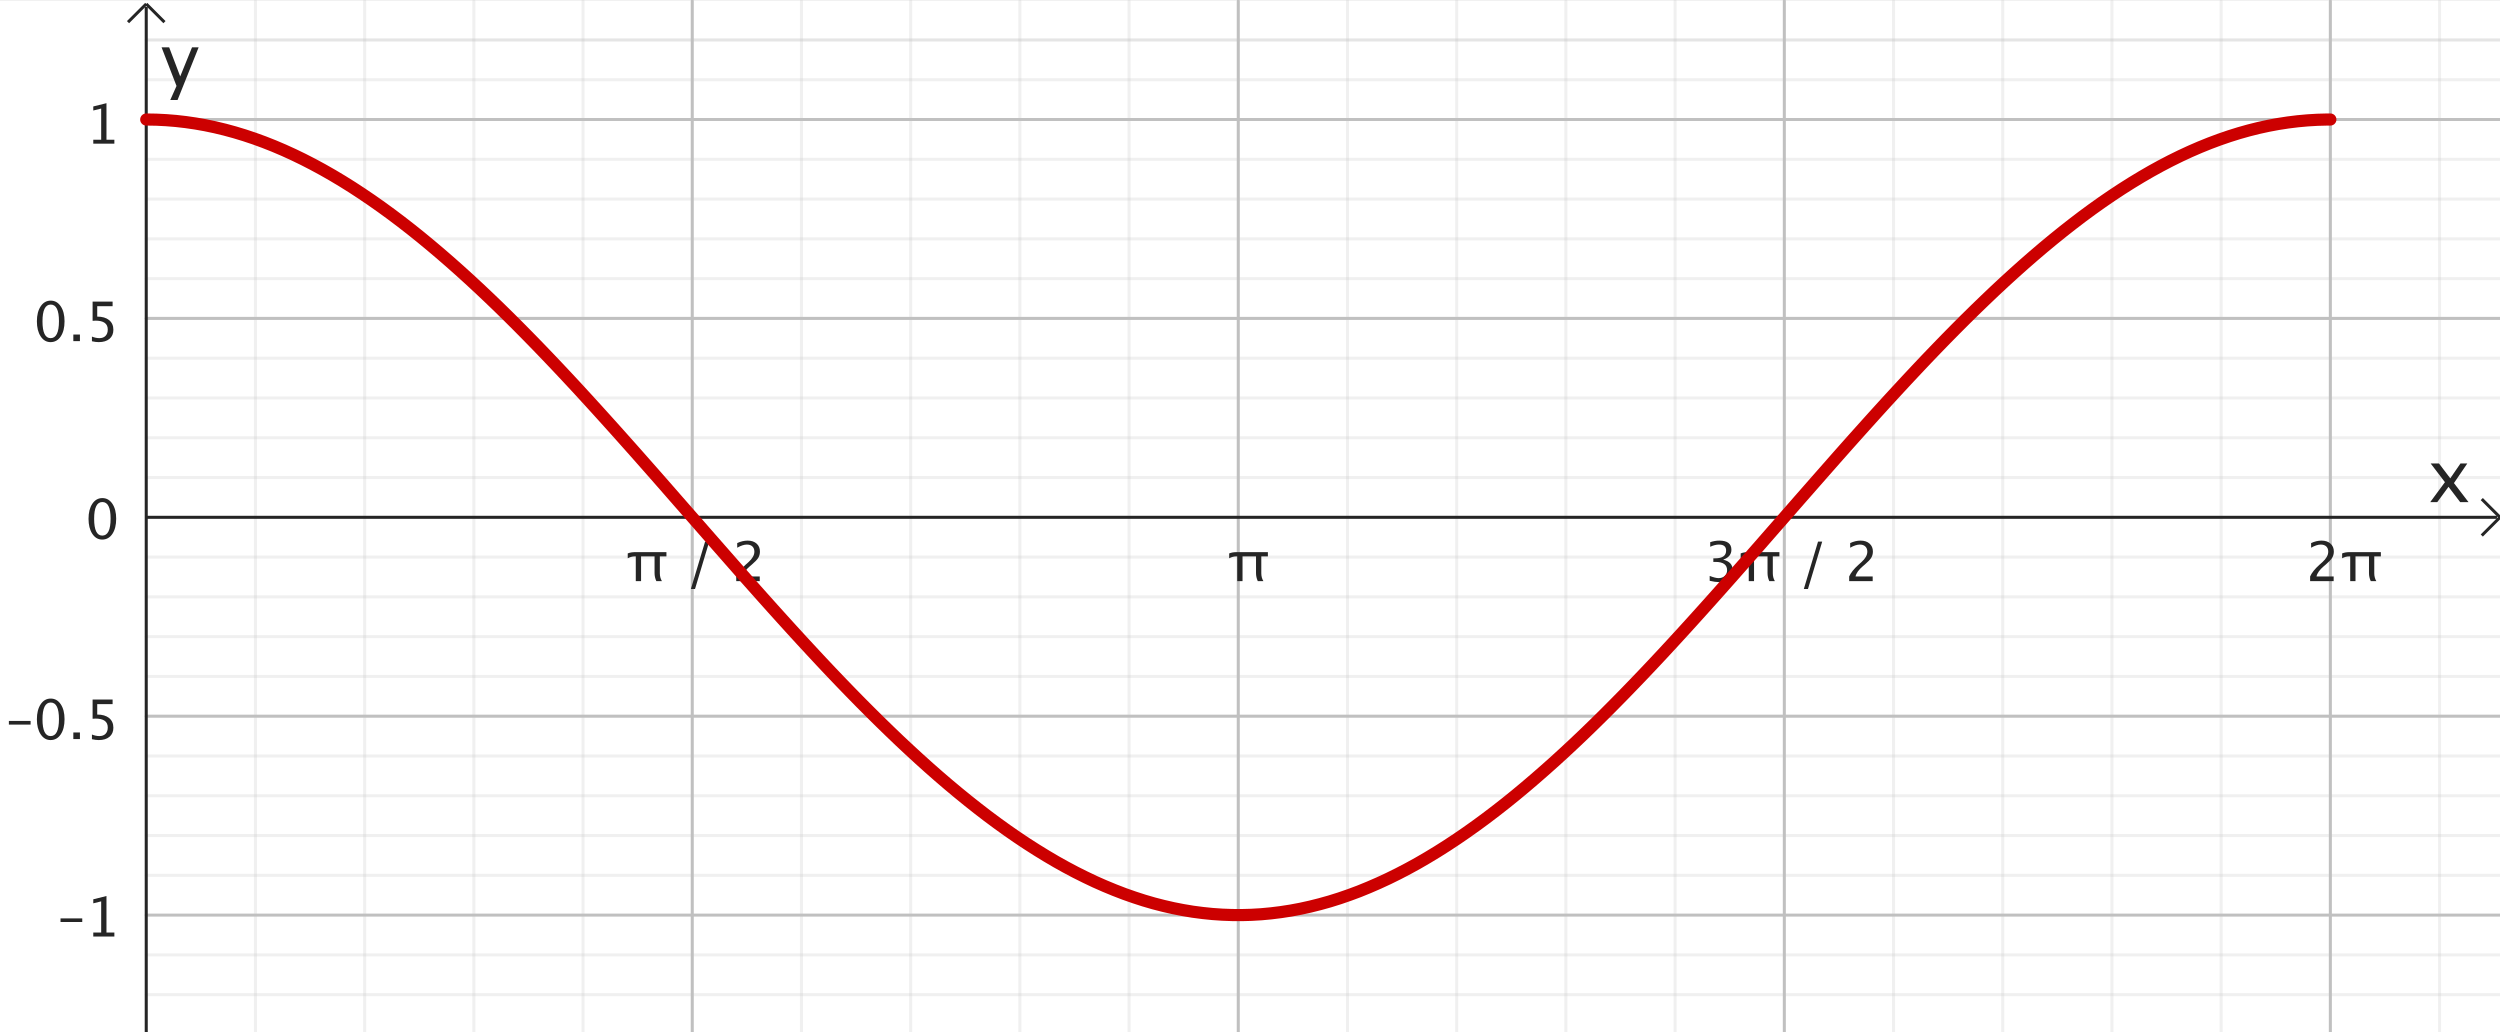
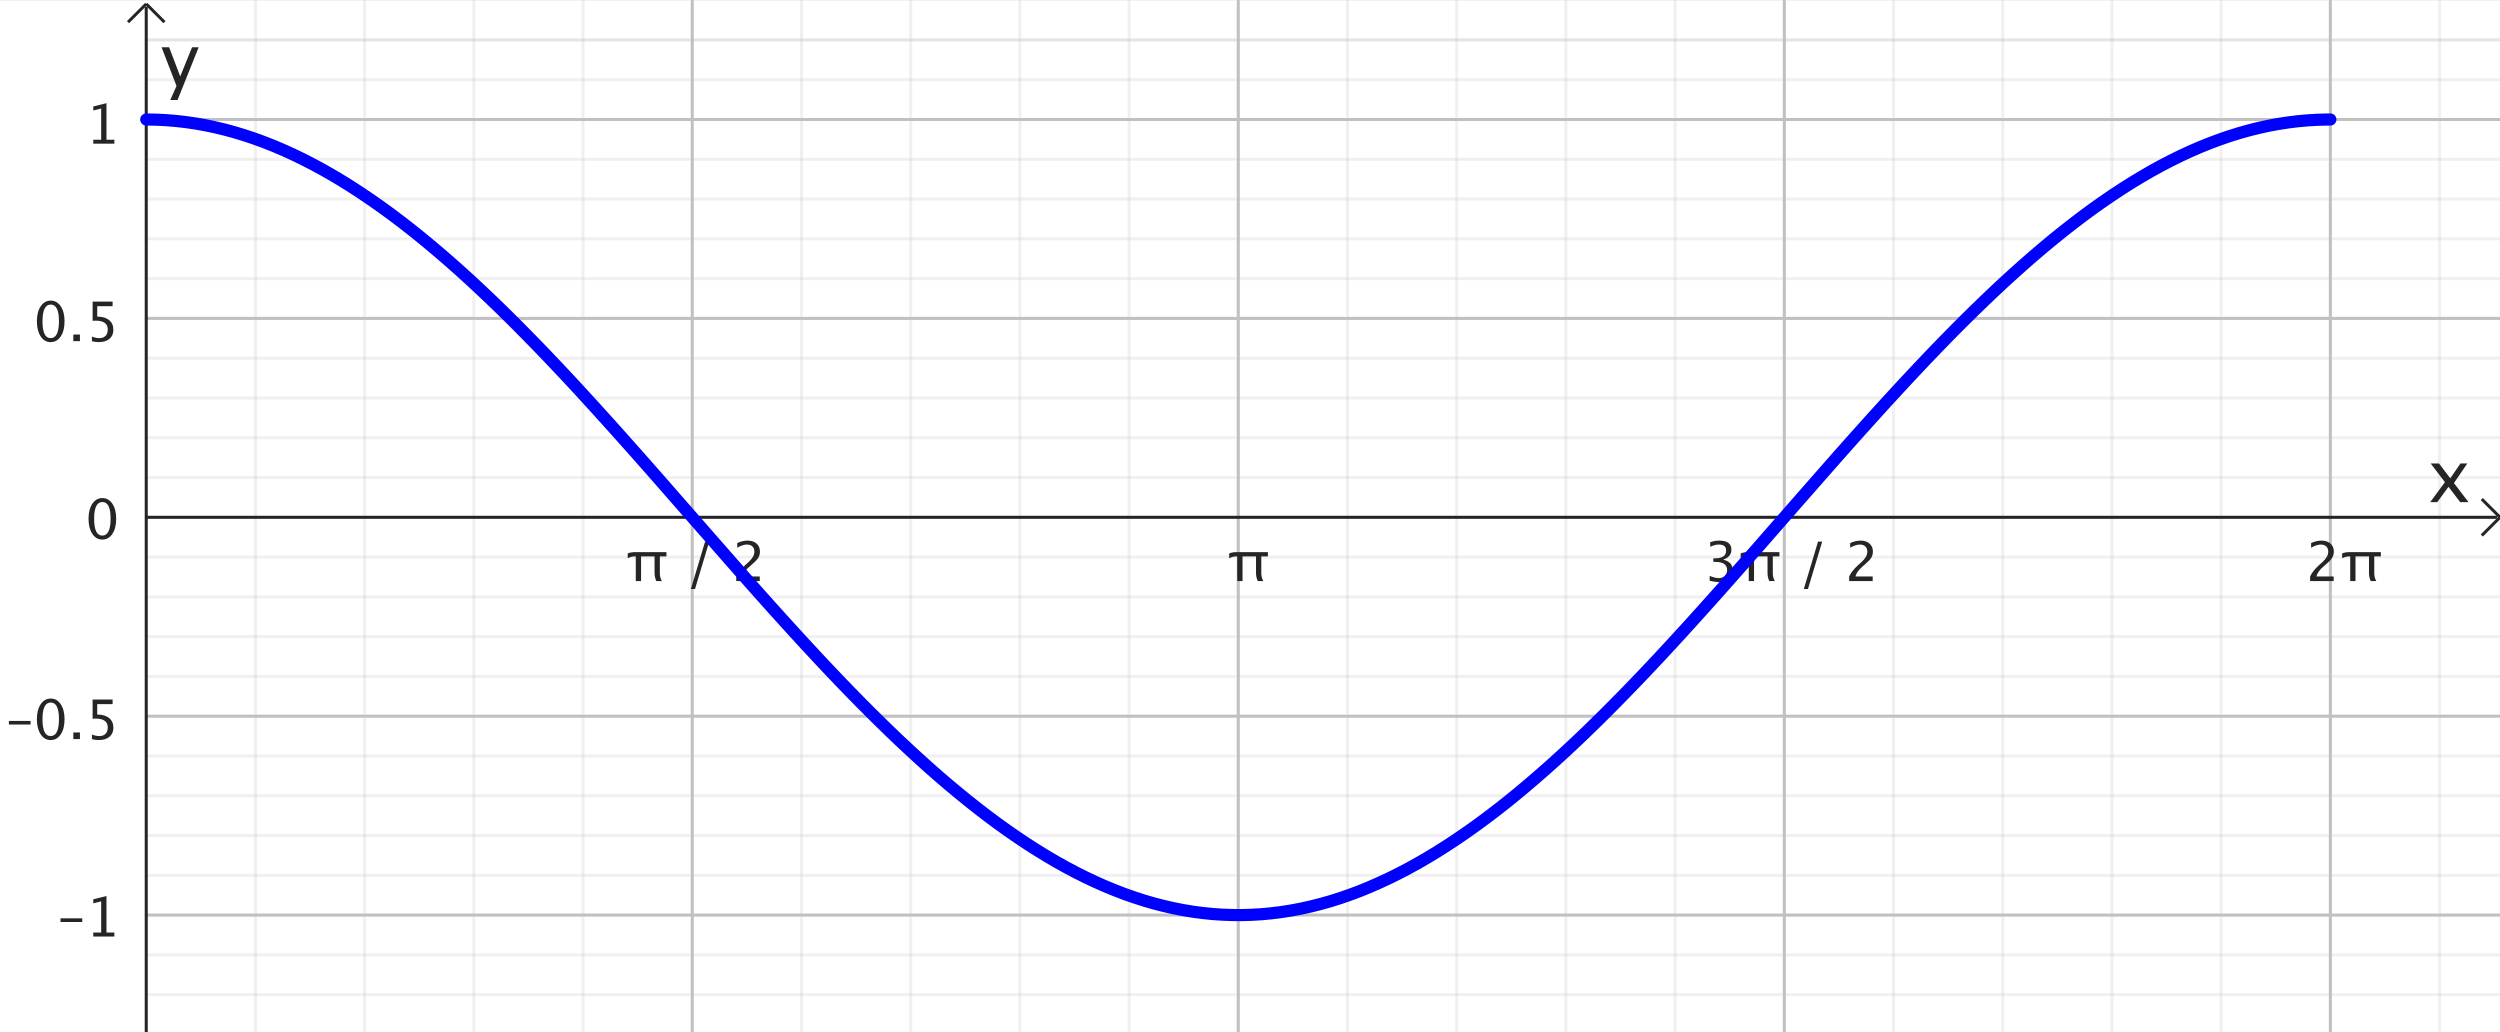
- <svg xmlns="http://www.w3.org/2000/svg" version="1.1" baseProfile="full" width="36.003cm" height="14.856cm" viewBox="0 0 823 339">
+ <svg xmlns="http://www.w3.org/2000/svg" version="1.1" baseProfile="full" width="72.007cm" height="29.712cm" viewBox="0 0 823 339">
  <g stroke-dashoffset="0" stroke-linejoin="miter" stroke-dasharray="none" stroke-width="1" stroke-linecap="square" stroke-miterlimit="10.000">
-     <clipPath id="clipb0cb9212-4b2e-4774-a5fa-30cbbbc0046d">
+     <clipPath id="clip75185e8d-bb47-4a5d-abf1-ddb084a6969e">
      <path d="M 0 0 L 0 340.00 L 824.00 340.00 L 824.00 0 z" />
    </clipPath>
    <g clip-path="url(#clip1)">
      <g fill="#ffffff" fill-rule="nonzero" fill-opacity="1" stroke="none">
        <path d="M 0 0 L 824.00 0 L 824.00 340.00 L 0 340.00 L 0 0 z" />
      </g>
    </g>
-     <clipPath id="clip254dcad5-9920-4840-8161-4e1f6fc042c2">
+     <clipPath id="clip1e172b6c-2e98-49ed-8d73-b4bc1f592db2">
      <path d="M 0 0 L 0 340.00 L 824.00 340.00 L 824.00 0 z" />
    </clipPath>
    <g clip-path="url(#clip2)">
      <g stroke-opacity="1" stroke-linejoin="round" fill="none" stroke="#c0c0c0" stroke-linecap="round">
        <path d="M 227.89 0 L 227.89 340.00" />
      </g>
    </g>
-     <clipPath id="clipeb28b9c2-6d44-41e8-af2f-fea31cf49d45">
+     <clipPath id="clip474fc9b2-3d32-4664-a43c-16009b9be427">
      <path d="M 0 0 L 0 340.00 L 824.00 340.00 L 824.00 0 z" />
    </clipPath>
    <g clip-path="url(#clip3)">
      <g stroke-opacity="1" stroke-linejoin="round" fill="none" stroke="#c0c0c0" stroke-linecap="round">
        <path d="M 407.64 0 L 407.64 340.00" />
      </g>
    </g>
-     <clipPath id="clipf0d5c4f5-f92b-4582-b7f4-4b78b52f73e2">
+     <clipPath id="clipe283af4f-9850-4bd5-ba30-92b94040638b">
      <path d="M 0 0 L 0 340.00 L 824.00 340.00 L 824.00 0 z" />
    </clipPath>
    <g clip-path="url(#clip4)">
      <g stroke-opacity="1" stroke-linejoin="round" fill="none" stroke="#c0c0c0" stroke-linecap="round">
        <path d="M 587.40 0 L 587.40 340.00" />
      </g>
    </g>
-     <clipPath id="clipa134e3c3-da8f-489b-b943-208443362627">
+     <clipPath id="clip3cf4038d-028f-448d-af8f-2dff1361352f">
      <path d="M 0 0 L 0 340.00 L 824.00 340.00 L 824.00 0 z" />
    </clipPath>
    <g clip-path="url(#clip5)">
      <g stroke-opacity="1" stroke-linejoin="round" fill="none" stroke="#c0c0c0" stroke-linecap="round">
        <path d="M 767.15 0 L 767.15 340.00" />
      </g>
    </g>
-     <clipPath id="clipafe12cc2-80f5-498a-a238-bc723934213c">
+     <clipPath id="clip5fe41fc8-4898-430f-8e42-5be6f459f427">
      <path d="M 0 0 L 0 340.00 L 824.00 340.00 L 824.00 0 z" />
    </clipPath>
    <g clip-path="url(#clip6)">
      <g stroke-opacity=".235" stroke-linejoin="round" fill="none" stroke="#c0c0c0" stroke-linecap="round">
        <path d="M 84.091 0 L 84.091 340.00" />
      </g>
    </g>
-     <clipPath id="clip63c0f8a1-5e81-4985-bb03-5ec44e077ef2">
+     <clipPath id="clipc1af0b98-98ad-4ce7-9886-352e274ca325">
      <path d="M 0 0 L 0 340.00 L 824.00 340.00 L 824.00 0 z" />
    </clipPath>
    <g clip-path="url(#clip7)">
      <g stroke-opacity=".235" stroke-linejoin="round" fill="none" stroke="#c0c0c0" stroke-linecap="round">
        <path d="M 120.04 0 L 120.04 340.00" />
      </g>
    </g>
-     <clipPath id="clipa7ac25d2-1573-4837-a516-55a86ebce33a">
+     <clipPath id="clipf89ebd8e-30a4-4095-b788-bb3269cd79e2">
      <path d="M 0 0 L 0 340.00 L 824.00 340.00 L 824.00 0 z" />
    </clipPath>
    <g clip-path="url(#clip8)">
      <g stroke-opacity=".235" stroke-linejoin="round" fill="none" stroke="#c0c0c0" stroke-linecap="round">
        <path d="M 155.99 0 L 155.99 340.00" />
      </g>
    </g>
-     <clipPath id="clip965b2d43-bb34-4c70-921e-bd87e8d1df6c">
+     <clipPath id="clipc9b49d13-b50f-4542-a7f3-6e98a60645dc">
      <path d="M 0 0 L 0 340.00 L 824.00 340.00 L 824.00 0 z" />
    </clipPath>
    <g clip-path="url(#clip9)">
      <g stroke-opacity=".235" stroke-linejoin="round" fill="none" stroke="#c0c0c0" stroke-linecap="round">
        <path d="M 191.94 0 L 191.94 340.00" />
      </g>
    </g>
-     <clipPath id="clip4781de04-5a61-4dd9-b32e-ec022226c5f5">
+     <clipPath id="clip6a4fe29f-11ad-474a-b155-b2bbbbda1d79">
      <path d="M 0 0 L 0 340.00 L 824.00 340.00 L 824.00 0 z" />
    </clipPath>
    <g clip-path="url(#clip10)">
      <g stroke-opacity=".235" stroke-linejoin="round" fill="none" stroke="#c0c0c0" stroke-linecap="round">
        <path d="M 263.84 0 L 263.84 340.00" />
      </g>
    </g>
-     <clipPath id="clip2ee9181d-886f-4bff-a5f8-cf68bce48558">
+     <clipPath id="clip15a135bf-a9d5-49e4-b4ca-759e0a8af214">
      <path d="M 0 0 L 0 340.00 L 824.00 340.00 L 824.00 0 z" />
    </clipPath>
    <g clip-path="url(#clip11)">
      <g stroke-opacity=".235" stroke-linejoin="round" fill="none" stroke="#c0c0c0" stroke-linecap="round">
        <path d="M 299.79 0 L 299.79 340.00" />
      </g>
    </g>
-     <clipPath id="clip2b164805-77e9-4447-aafa-eaa3ee25c69d">
+     <clipPath id="clip8ed9cff0-28f8-471b-b767-1ab3d5b6bf8d">
      <path d="M 0 0 L 0 340.00 L 824.00 340.00 L 824.00 0 z" />
    </clipPath>
    <g clip-path="url(#clip12)">
      <g stroke-opacity=".235" stroke-linejoin="round" fill="none" stroke="#c0c0c0" stroke-linecap="round">
        <path d="M 335.74 0 L 335.74 340.00" />
      </g>
    </g>
-     <clipPath id="clip6145f96a-5583-4b9a-a2db-796834cb2b83">
+     <clipPath id="clip5f879488-d920-4b41-b0b5-526d50629e49">
      <path d="M 0 0 L 0 340.00 L 824.00 340.00 L 824.00 0 z" />
    </clipPath>
    <g clip-path="url(#clip13)">
      <g stroke-opacity=".235" stroke-linejoin="round" fill="none" stroke="#c0c0c0" stroke-linecap="round">
        <path d="M 371.69 0 L 371.69 340.00" />
      </g>
    </g>
-     <clipPath id="clip90878487-d512-4d39-9cc3-dfc4c208368c">
+     <clipPath id="clip31e5072a-9e10-4c02-b798-244f7d218ac7">
      <path d="M 0 0 L 0 340.00 L 824.00 340.00 L 824.00 0 z" />
    </clipPath>
    <g clip-path="url(#clip14)">
      <g stroke-opacity=".235" stroke-linejoin="round" fill="none" stroke="#c0c0c0" stroke-linecap="round">
        <path d="M 443.59 0 L 443.59 340.00" />
      </g>
    </g>
-     <clipPath id="clipa9f781d3-f47e-40cd-acd5-3d602141ef0a">
+     <clipPath id="clip28fd39fc-e6c6-4e8c-98d6-630c6e6f9efb">
      <path d="M 0 0 L 0 340.00 L 824.00 340.00 L 824.00 0 z" />
    </clipPath>
    <g clip-path="url(#clip15)">
      <g stroke-opacity=".235" stroke-linejoin="round" fill="none" stroke="#c0c0c0" stroke-linecap="round">
        <path d="M 479.54 0 L 479.54 340.00" />
      </g>
    </g>
-     <clipPath id="clip80229c35-d77f-4749-a059-ac9fc931c45b">
+     <clipPath id="clipd6745968-7211-41c6-9f24-32a92787c4e1">
      <path d="M 0 0 L 0 340.00 L 824.00 340.00 L 824.00 0 z" />
    </clipPath>
    <g clip-path="url(#clip16)">
      <g stroke-opacity=".235" stroke-linejoin="round" fill="none" stroke="#c0c0c0" stroke-linecap="round">
        <path d="M 515.49 0 L 515.49 340.00" />
      </g>
    </g>
-     <clipPath id="clip038ce57d-0daa-4a6c-8b84-f4cbe1651c70">
+     <clipPath id="clipeff0304d-c403-4a1d-8950-340eed9a333a">
      <path d="M 0 0 L 0 340.00 L 824.00 340.00 L 824.00 0 z" />
    </clipPath>
    <g clip-path="url(#clip17)">
      <g stroke-opacity=".235" stroke-linejoin="round" fill="none" stroke="#c0c0c0" stroke-linecap="round">
        <path d="M 551.45 0 L 551.45 340.00" />
      </g>
    </g>
-     <clipPath id="clipbdd9fcbc-fa71-4cce-a92f-c992f413e07f">
+     <clipPath id="clipda577697-2d01-4956-b423-cfc5e22384b9">
      <path d="M 0 0 L 0 340.00 L 824.00 340.00 L 824.00 0 z" />
    </clipPath>
    <g clip-path="url(#clip18)">
      <g stroke-opacity=".235" stroke-linejoin="round" fill="none" stroke="#c0c0c0" stroke-linecap="round">
        <path d="M 623.35 0 L 623.35 340.00" />
      </g>
    </g>
-     <clipPath id="clipb2eff594-8232-495c-b75f-d41300bec8b2">
+     <clipPath id="clip2e312a5d-3bd8-4781-8f60-d2334e3e1c76">
      <path d="M 0 0 L 0 340.00 L 824.00 340.00 L 824.00 0 z" />
    </clipPath>
    <g clip-path="url(#clip19)">
      <g stroke-opacity=".235" stroke-linejoin="round" fill="none" stroke="#c0c0c0" stroke-linecap="round">
        <path d="M 659.30 0 L 659.30 340.00" />
      </g>
    </g>
-     <clipPath id="clipb422aced-3781-406a-980c-a6523d2dc39b">
+     <clipPath id="clip2e2e60b1-2834-44d8-86f7-440a4eae7d9c">
      <path d="M 0 0 L 0 340.00 L 824.00 340.00 L 824.00 0 z" />
    </clipPath>
    <g clip-path="url(#clip20)">
      <g stroke-opacity=".235" stroke-linejoin="round" fill="none" stroke="#c0c0c0" stroke-linecap="round">
        <path d="M 695.25 0 L 695.25 340.00" />
      </g>
    </g>
-     <clipPath id="clip0b4a05c2-3954-4fb5-8cab-dd79672e691b">
+     <clipPath id="clipe51d2ac1-3809-4554-aa84-3faef3bbfe66">
      <path d="M 0 0 L 0 340.00 L 824.00 340.00 L 824.00 0 z" />
    </clipPath>
    <g clip-path="url(#clip21)">
      <g stroke-opacity=".235" stroke-linejoin="round" fill="none" stroke="#c0c0c0" stroke-linecap="round">
        <path d="M 731.20 0 L 731.20 340.00" />
      </g>
    </g>
-     <clipPath id="clip791319eb-2165-4dd4-bc69-bf67c03a9e2b">
+     <clipPath id="clipde9e9e97-519a-4469-b443-f57b334bba6e">
      <path d="M 0 0 L 0 340.00 L 824.00 340.00 L 824.00 0 z" />
    </clipPath>
    <g clip-path="url(#clip22)">
      <g stroke-opacity=".235" stroke-linejoin="round" fill="none" stroke="#c0c0c0" stroke-linecap="round">
        <path d="M 803.10 0 L 803.10 340.00" />
      </g>
    </g>
-     <clipPath id="clipc2d918a6-f515-4ee6-8032-e5c5c0382027">
+     <clipPath id="clip9d96b75f-0332-4db9-babf-6eabbd2aa376">
      <path d="M 0 0 L 0 340.00 L 824.00 340.00 L 824.00 0 z" />
    </clipPath>
    <g clip-path="url(#clip23)">
      <g stroke-opacity="1" stroke-linejoin="round" fill="none" stroke="#c0c0c0" stroke-linecap="round">
        <path d="M 48.141 39.045 L 824.00 39.045" />
      </g>
    </g>
-     <clipPath id="clip81795239-2c93-432c-b523-43ccdea16bdb">
+     <clipPath id="clipa90be265-7755-4381-b7a3-1787862d9892">
      <path d="M 0 0 L 0 340.00 L 824.00 340.00 L 824.00 0 z" />
    </clipPath>
    <g clip-path="url(#clip24)">
      <g stroke-opacity="1" stroke-linejoin="round" fill="none" stroke="#c0c0c0" stroke-linecap="round">
        <path d="M 48.141 39.045 L 824.00 39.045" />
      </g>
    </g>
-     <clipPath id="clip4630ec11-bb01-41c0-98cd-d8025dc11b43">
+     <clipPath id="clipcad34122-f686-4400-bd7e-3580ee2f100e">
      <path d="M 0 0 L 0 340.00 L 824.00 340.00 L 824.00 0 z" />
    </clipPath>
    <g clip-path="url(#clip25)">
      <g stroke-opacity="1" stroke-linejoin="round" fill="none" stroke="#c0c0c0" stroke-linecap="round">
        <path d="M 48.141 104.52 L 824.00 104.52" />
      </g>
    </g>
-     <clipPath id="clip90fb54d9-1247-4ed2-9345-0a605ea0d066">
+     <clipPath id="clip41934168-a7bf-4865-a24f-e464d0436957">
      <path d="M 0 0 L 0 340.00 L 824.00 340.00 L 824.00 0 z" />
    </clipPath>
    <g clip-path="url(#clip26)">
      <g stroke-opacity="1" stroke-linejoin="round" fill="none" stroke="#c0c0c0" stroke-linecap="round">
        <path d="M 48.141 235.48 L 824.00 235.48" />
      </g>
    </g>
-     <clipPath id="clip864e9d1c-2c1b-4633-b527-8200a8923723">
+     <clipPath id="clipb0fc942b-bae7-44f5-95ee-1e8857a3122b">
      <path d="M 0 0 L 0 340.00 L 824.00 340.00 L 824.00 0 z" />
    </clipPath>
    <g clip-path="url(#clip27)">
      <g stroke-opacity="1" stroke-linejoin="round" fill="none" stroke="#c0c0c0" stroke-linecap="round">
        <path d="M 48.141 300.95 L 824.00 300.95" />
      </g>
    </g>
-     <clipPath id="clipcee8a828-e173-43e4-9192-e91e690f8f18">
+     <clipPath id="clip58f3a84b-57b6-40c6-aee0-583f6ddf6d58">
      <path d="M 0 0 L 0 340.00 L 824.00 340.00 L 824.00 0 z" />
    </clipPath>
    <g clip-path="url(#clip28)">
      <g stroke-opacity=".235" stroke-linejoin="round" fill="none" stroke="#c0c0c0" stroke-linecap="round">
        <path d="M 48.141 12.854 L 824.00 12.854" />
      </g>
    </g>
-     <clipPath id="clip649fe41b-4c9d-4edf-9aa0-404b93f4f42f">
+     <clipPath id="clip9d297532-221a-4855-b898-cb9da177524e">
      <path d="M 0 0 L 0 340.00 L 824.00 340.00 L 824.00 0 z" />
    </clipPath>
    <g clip-path="url(#clip29)">
      <g stroke-opacity=".235" stroke-linejoin="round" fill="none" stroke="#c0c0c0" stroke-linecap="round">
        <path d="M 48.141 12.854 L 824.00 12.854" />
      </g>
    </g>
-     <clipPath id="clipf31e336c-bc67-47bc-8d5c-95acab47d609">
+     <clipPath id="clip36ebd77c-823c-4a1c-9729-051f0a5c1e3e">
      <path d="M 0 0 L 0 340.00 L 824.00 340.00 L 824.00 0 z" />
    </clipPath>
    <g clip-path="url(#clip30)">
      <g stroke-opacity=".235" stroke-linejoin="round" fill="none" stroke="#c0c0c0" stroke-linecap="round">
        <path d="M 48.141 25.949 L 824.00 25.949" />
      </g>
    </g>
-     <clipPath id="clipa7ddd0b1-ee84-4067-add7-27cd71db389b">
+     <clipPath id="clipd3f73630-774d-47f6-8268-a767cfffe279">
      <path d="M 0 0 L 0 340.00 L 824.00 340.00 L 824.00 0 z" />
    </clipPath>
    <g clip-path="url(#clip31)">
      <g stroke-opacity=".235" stroke-linejoin="round" fill="none" stroke="#c0c0c0" stroke-linecap="round">
        <path d="M 48.141 52.140 L 824.00 52.140" />
      </g>
    </g>
-     <clipPath id="clip9d35858b-9299-466d-acdd-7d79358ef250">
+     <clipPath id="clip457c939e-f362-4803-ae07-7c06000bccd4">
      <path d="M 0 0 L 0 340.00 L 824.00 340.00 L 824.00 0 z" />
    </clipPath>
    <g clip-path="url(#clip32)">
      <g stroke-opacity=".235" stroke-linejoin="round" fill="none" stroke="#c0c0c0" stroke-linecap="round">
        <path d="M 48.141 65.235 L 824.00 65.235" />
      </g>
    </g>
-     <clipPath id="clip1675ee68-9706-4d45-94e8-48121c552e91">
+     <clipPath id="clipe7761730-8a81-49a1-bfc6-e91c1573ff54">
      <path d="M 0 0 L 0 340.00 L 824.00 340.00 L 824.00 0 z" />
    </clipPath>
    <g clip-path="url(#clip33)">
      <g stroke-opacity=".235" stroke-linejoin="round" fill="none" stroke="#c0c0c0" stroke-linecap="round">
        <path d="M 48.141 78.331 L 824.00 78.331" />
      </g>
    </g>
-     <clipPath id="clip999ce3e1-df6a-4558-b3d8-4389e14952da">
+     <clipPath id="clip74c7a231-633e-48cb-a337-cb924ecf2e1f">
      <path d="M 0 0 L 0 340.00 L 824.00 340.00 L 824.00 0 z" />
    </clipPath>
    <g clip-path="url(#clip34)">
      <g stroke-opacity=".235" stroke-linejoin="round" fill="none" stroke="#c0c0c0" stroke-linecap="round">
        <path d="M 48.141 91.426 L 824.00 91.426" />
      </g>
    </g>
-     <clipPath id="clip84bf66d4-fb82-4c25-88ae-9ec9babc445b">
+     <clipPath id="clip4896934a-52c6-4e66-9442-082cd98fc9fc">
      <path d="M 0 0 L 0 340.00 L 824.00 340.00 L 824.00 0 z" />
    </clipPath>
    <g clip-path="url(#clip35)">
      <g stroke-opacity=".235" stroke-linejoin="round" fill="none" stroke="#c0c0c0" stroke-linecap="round">
        <path d="M 48.141 117.62 L 824.00 117.62" />
      </g>
    </g>
-     <clipPath id="clip6e7724c5-2a04-49d1-8340-1e74971f74ec">
+     <clipPath id="clipdd5f6777-ac7c-4e51-bd3d-1c7842f7fc59">
      <path d="M 0 0 L 0 340.00 L 824.00 340.00 L 824.00 0 z" />
    </clipPath>
    <g clip-path="url(#clip36)">
      <g stroke-opacity=".235" stroke-linejoin="round" fill="none" stroke="#c0c0c0" stroke-linecap="round">
        <path d="M 48.141 130.71 L 824.00 130.71" />
      </g>
    </g>
-     <clipPath id="clipb46f6583-f831-46c8-97ba-ea3b398956bd">
+     <clipPath id="clipf4310ac5-bfd7-4ca1-bec3-492307f5b869">
      <path d="M 0 0 L 0 340.00 L 824.00 340.00 L 824.00 0 z" />
    </clipPath>
    <g clip-path="url(#clip37)">
      <g stroke-opacity=".235" stroke-linejoin="round" fill="none" stroke="#c0c0c0" stroke-linecap="round">
        <path d="M 48.141 143.81 L 824.00 143.81" />
      </g>
    </g>
-     <clipPath id="clipb113709d-37c8-419b-9586-9a0c7fd2c820">
+     <clipPath id="clip06e8d0e8-5aa8-4d4e-9e37-5e7a5859d790">
      <path d="M 0 0 L 0 340.00 L 824.00 340.00 L 824.00 0 z" />
    </clipPath>
    <g clip-path="url(#clip38)">
      <g stroke-opacity=".235" stroke-linejoin="round" fill="none" stroke="#c0c0c0" stroke-linecap="round">
        <path d="M 48.141 156.90 L 824.00 156.90" />
      </g>
    </g>
-     <clipPath id="clip1f0e25ab-58cb-45b2-8de9-0403acd1b9a4">
+     <clipPath id="clipd0419939-299a-4071-9206-937f4e3a72e0">
      <path d="M 0 0 L 0 340.00 L 824.00 340.00 L 824.00 0 z" />
    </clipPath>
    <g clip-path="url(#clip39)">
      <g stroke-opacity=".235" stroke-linejoin="round" fill="none" stroke="#c0c0c0" stroke-linecap="round">
        <path d="M 48.141 183.09 L 824.00 183.09" />
      </g>
    </g>
-     <clipPath id="clipac6d80a2-86a0-4234-a9b8-05131d9dc929">
+     <clipPath id="clip9402be23-85bb-4ac3-b4a4-cf11263e6d03">
      <path d="M 0 0 L 0 340.00 L 824.00 340.00 L 824.00 0 z" />
    </clipPath>
    <g clip-path="url(#clip40)">
      <g stroke-opacity=".235" stroke-linejoin="round" fill="none" stroke="#c0c0c0" stroke-linecap="round">
        <path d="M 48.141 196.19 L 824.00 196.19" />
      </g>
    </g>
-     <clipPath id="clipf087b9eb-2906-42d6-8d32-3d9e11d03c46">
+     <clipPath id="clipd28fdfe1-3b12-4013-8ad0-62bc8a454cd6">
      <path d="M 0 0 L 0 340.00 L 824.00 340.00 L 824.00 0 z" />
    </clipPath>
    <g clip-path="url(#clip41)">
      <g stroke-opacity=".235" stroke-linejoin="round" fill="none" stroke="#c0c0c0" stroke-linecap="round">
        <path d="M 48.141 209.28 L 824.00 209.28" />
      </g>
    </g>
-     <clipPath id="clip068f3e5d-8a26-4eb7-a8f5-52caedd6a74b">
+     <clipPath id="clipfc519036-42f7-44e8-9bcb-ebab6b8886cd">
      <path d="M 0 0 L 0 340.00 L 824.00 340.00 L 824.00 0 z" />
    </clipPath>
    <g clip-path="url(#clip42)">
      <g stroke-opacity=".235" stroke-linejoin="round" fill="none" stroke="#c0c0c0" stroke-linecap="round">
        <path d="M 48.141 222.38 L 824.00 222.38" />
      </g>
    </g>
-     <clipPath id="clipadc4b0bc-467d-40af-beab-b7154fbb2f5e">
+     <clipPath id="clip4063e200-05d0-455b-9f90-e55bb9ce736c">
      <path d="M 0 0 L 0 340.00 L 824.00 340.00 L 824.00 0 z" />
    </clipPath>
    <g clip-path="url(#clip43)">
      <g stroke-opacity=".235" stroke-linejoin="round" fill="none" stroke="#c0c0c0" stroke-linecap="round">
        <path d="M 48.141 248.57 L 824.00 248.57" />
      </g>
    </g>
-     <clipPath id="clipeadbe5bc-7515-4234-b49f-db9bf63ed6bf">
+     <clipPath id="clip655d650a-7a81-455e-bf4b-159c055da114">
      <path d="M 0 0 L 0 340.00 L 824.00 340.00 L 824.00 0 z" />
    </clipPath>
    <g clip-path="url(#clip44)">
      <g stroke-opacity=".235" stroke-linejoin="round" fill="none" stroke="#c0c0c0" stroke-linecap="round">
        <path d="M 48.141 261.67 L 824.00 261.67" />
      </g>
    </g>
-     <clipPath id="clipdc58db04-b677-4453-85f9-7bf2f77ed2d4">
+     <clipPath id="clip5a3ceaa7-d572-421a-b547-c196a68601f6">
      <path d="M 0 0 L 0 340.00 L 824.00 340.00 L 824.00 0 z" />
    </clipPath>
    <g clip-path="url(#clip45)">
      <g stroke-opacity=".235" stroke-linejoin="round" fill="none" stroke="#c0c0c0" stroke-linecap="round">
        <path d="M 48.141 274.76 L 824.00 274.76" />
      </g>
    </g>
-     <clipPath id="clipb04f624b-ab83-4056-9632-c52b2acf8296">
+     <clipPath id="clipb5181fea-8208-46db-95dc-68e0903f3a06">
      <path d="M 0 0 L 0 340.00 L 824.00 340.00 L 824.00 0 z" />
    </clipPath>
    <g clip-path="url(#clip46)">
      <g stroke-opacity=".235" stroke-linejoin="round" fill="none" stroke="#c0c0c0" stroke-linecap="round">
        <path d="M 48.141 287.86 L 824.00 287.86" />
      </g>
    </g>
-     <clipPath id="clip8018d464-c991-409b-bfec-34f3312cdaac">
+     <clipPath id="clip9ac38534-5c40-46b5-92e5-b6a0f4ee201a">
      <path d="M 0 0 L 0 340.00 L 824.00 340.00 L 824.00 0 z" />
    </clipPath>
    <g clip-path="url(#clip47)">
      <g stroke-opacity=".235" stroke-linejoin="round" fill="none" stroke="#c0c0c0" stroke-linecap="round">
        <path d="M 48.141 314.05 L 824.00 314.05" />
      </g>
    </g>
-     <clipPath id="clipd21c4fe0-243f-4883-83e2-8d3a3d6ee8e2">
+     <clipPath id="clip6b27360b-9f5e-4d8d-b66e-343fc61134a8">
      <path d="M 0 0 L 0 340.00 L 824.00 340.00 L 824.00 0 z" />
    </clipPath>
    <g clip-path="url(#clip48)">
      <g stroke-opacity=".235" stroke-linejoin="round" fill="none" stroke="#c0c0c0" stroke-linecap="round">
        <path d="M 48.141 327.14 L 824.00 327.14" />
      </g>
    </g>
-     <clipPath id="clip49fd3bfd-d548-4484-bc47-b4b58f6bf92e">
+     <clipPath id="clip1b075591-998a-492b-811f-fec5b19bbadf">
      <path d="M 0 0 L 0 340.00 L 824.00 340.00 L 824.00 0 z" />
    </clipPath>
    <g clip-path="url(#clip49)">
      <g stroke-opacity="1" fill="none" stroke="#252525" stroke-linecap="butt">
        <path d="M 48.141 2 L 48.141 340.00" />
      </g>
    </g>
-     <clipPath id="clip74571541-cc58-403e-86bd-23472e775522">
+     <clipPath id="clip2e9b515e-bdaa-4b1b-b122-ab80ad3e50b0">
      <path d="M 0 0 L 0 340.00 L 824.00 340.00 L 824.00 0 z" />
    </clipPath>
    <g clip-path="url(#clip50)">
      <g stroke-opacity="1" fill="none" stroke="#252525" stroke-linecap="butt">
        <path d="M 48.141 1 L 42.141 7" />
      </g>
    </g>
-     <clipPath id="clip5c0374a1-e1e5-4a09-aefe-6d0800f0aed2">
+     <clipPath id="clipe8770658-8fad-4d95-9ac1-ef98144ba2a0">
      <path d="M 0 0 L 0 340.00 L 824.00 340.00 L 824.00 0 z" />
    </clipPath>
    <g clip-path="url(#clip51)">
      <g stroke-opacity="1" fill="none" stroke="#252525" stroke-linecap="butt">
        <path d="M 48.141 1 L 54.141 7" />
      </g>
    </g>
-     <clipPath id="clipcf97bd6e-ae6d-4cce-a5b5-753a4e07bd28">
+     <clipPath id="clipe135039f-af01-4e66-a0f5-8febcee1a67b">
      <path d="M 0 0 L 0 340.00 L 824.00 340.00 L 824.00 0 z" />
    </clipPath>
    <g clip-path="url(#clip52)">
      <g fill="#252525" fill-rule="nonzero" fill-opacity="1" stroke="none">
        <path d="M 800.03 165.00 L 804.87 158.43 L 800.17 152.27 L 802.91 152.27 L 806.63 157.17 L 809.99 152.27 L 812.24 152.27 L 807.84 158.73 L 812.63 165.00 L 809.89 165.00 L 806.05 159.96 L 802.35 165.00 z" />
      </g>
    </g>
-     <clipPath id="clipcb5b4b0e-132d-4dfd-95cb-f2f97927bca4">
+     <clipPath id="clip43100429-c5c1-49c7-95d0-95d75a0e6163">
      <path d="M 0 0 L 0 340.00 L 824.00 340.00 L 824.00 0 z" />
    </clipPath>
    <g clip-path="url(#clip53)">
      <g stroke-opacity="1" fill="none" stroke="#252525" stroke-linecap="butt">
        <path d="M 48.000 170.00 L 822.00 170.00" />
      </g>
    </g>
-     <clipPath id="clip3ef0c992-82c9-47c6-9140-ee454080026f">
+     <clipPath id="clip8c29905e-5ff0-4198-bb28-93b241446939">
      <path d="M 0 0 L 0 340.00 L 824.00 340.00 L 824.00 0 z" />
    </clipPath>
    <g clip-path="url(#clip54)">
      <g stroke-opacity="1" fill="none" stroke="#252525" stroke-linecap="butt">
        <path d="M 823.00 170.00 L 817.00 164.00" />
      </g>
    </g>
-     <clipPath id="clip702395b7-60f5-43a8-bacd-e8c6f251ebc3">
+     <clipPath id="clipca57d0d6-12a6-41c2-b021-95e668cadbdd">
      <path d="M 0 0 L 0 340.00 L 824.00 340.00 L 824.00 0 z" />
    </clipPath>
    <g clip-path="url(#clip55)">
      <g stroke-opacity="1" fill="none" stroke="#252525" stroke-linecap="butt">
        <path d="M 823.00 170.00 L 817.00 176.00" />
      </g>
    </g>
-     <clipPath id="clip504a14c1-3eb0-47b7-883f-18390da5e4da">
+     <clipPath id="clip1f8ea66c-15f0-4a6d-a91b-922cb48f9479">
      <path d="M 0 0 L 0 340.00 L 824.00 340.00 L 824.00 0 z" />
    </clipPath>
    <g clip-path="url(#clip56)">
      <g fill="#252525" fill-rule="nonzero" fill-opacity="1" stroke="none">
        <path d="M 209.30 191.00 L 209.30 182.87 L 208.94 182.87 Q 207.79 182.87 206.65 183.49 L 206.65 181.89 Q 207.68 181.46 209.14 181.46 L 219.39 181.46 L 219.39 182.87 L 217.22 182.87 L 217.22 188.41 Q 217.22 189.88 217.90 191.00 L 216.06 191.00 Q 215.48 189.73 215.48 188.34 L 215.48 182.87 L 211.04 182.87 L 211.04 191.00 z M 227.44 193.60 L 232.12 177.99 L 233.48 177.99 L 228.80 193.60 z M 242.37 191.00 L 242.37 189.48 Q 243.12 187.71 245.43 185.63 L 246.42 184.74 Q 248.34 183.01 248.34 181.31 Q 248.34 180.22 247.68 179.59 Q 247.03 178.97 245.88 178.97 Q 244.53 178.97 242.69 180.01 L 242.69 178.48 Q 244.43 177.67 246.13 177.67 Q 247.96 177.67 249.07 178.65 Q 250.17 179.64 250.17 181.26 Q 250.17 182.43 249.62 183.34 Q 249.06 184.24 247.54 185.53 L 246.87 186.10 Q 244.79 187.87 244.46 189.48 L 250.11 189.48 L 250.11 191.00 z" />
      </g>
    </g>
-     <clipPath id="clip4073e240-8e4f-4ae6-9c36-4e841f6385e1">
+     <clipPath id="clip5ef9559d-102e-4ada-8232-e9b53cf54c81">
      <path d="M 0 0 L 0 340.00 L 824.00 340.00 L 824.00 0 z" />
    </clipPath>
    <g clip-path="url(#clip57)">
      <g fill="#252525" fill-rule="nonzero" fill-opacity="1" stroke="none">
        <path d="M 407.30 191.00 L 407.30 182.87 L 406.94 182.87 Q 405.79 182.87 404.65 183.49 L 404.65 181.89 Q 405.68 181.46 407.14 181.46 L 417.39 181.46 L 417.39 182.87 L 415.22 182.87 L 415.22 188.41 Q 415.22 189.88 415.90 191.00 L 414.06 191.00 Q 413.48 189.73 413.48 188.34 L 413.48 182.87 L 409.04 182.87 L 409.04 191.00 z" />
      </g>
    </g>
-     <clipPath id="clipdc25b1b0-2a55-4517-ae32-f6063712f1bc">
+     <clipPath id="clip952979e9-2cb2-420e-acf0-55a9ee371069">
      <path d="M 0 0 L 0 340.00 L 824.00 340.00 L 824.00 0 z" />
    </clipPath>
    <g clip-path="url(#clip58)">
      <g fill="#252525" fill-rule="nonzero" fill-opacity="1" stroke="none">
        <path d="M 562.83 190.90 L 562.83 189.29 Q 564.69 190.02 565.76 190.02 Q 567.00 190.02 567.78 189.30 Q 568.56 188.57 568.56 187.42 Q 568.56 184.68 564.72 184.68 L 564.03 184.68 L 564.03 183.51 L 564.64 183.50 Q 568.24 183.50 568.24 180.96 Q 568.24 178.97 565.87 178.97 Q 564.57 178.97 563.00 179.70 L 563.00 178.19 Q 564.54 177.67 565.99 177.67 Q 569.98 177.67 569.98 180.68 Q 569.98 182.98 567.27 183.95 Q 570.41 184.68 570.41 187.40 Q 570.41 189.23 569.20 190.28 Q 567.99 191.33 565.87 191.33 Q 564.67 191.33 562.83 190.90 z M 575.69 191.00 L 575.69 182.87 L 575.33 182.87 Q 574.17 182.87 573.03 183.49 L 573.03 181.89 Q 574.06 181.46 575.52 181.46 L 585.78 181.46 L 585.78 182.87 L 583.61 182.87 L 583.61 188.41 Q 583.61 189.88 584.28 191.00 L 582.45 191.00 Q 581.87 189.73 581.87 188.34 L 581.87 182.87 L 577.43 182.87 L 577.43 191.00 z M 593.82 193.60 L 598.50 177.99 L 599.87 177.99 L 595.18 193.60 z M 608.75 191.00 L 608.75 189.48 Q 609.51 187.71 611.81 185.63 L 612.80 184.74 Q 614.72 183.01 614.72 181.31 Q 614.72 180.22 614.06 179.59 Q 613.41 178.97 612.27 178.97 Q 610.91 178.97 609.08 180.01 L 609.08 178.48 Q 610.81 177.67 612.51 177.67 Q 614.34 177.67 615.45 178.65 Q 616.56 179.64 616.56 181.26 Q 616.56 182.43 616.00 183.34 Q 615.44 184.24 613.92 185.53 L 613.25 186.10 Q 611.17 187.87 610.84 189.48 L 616.49 189.48 L 616.49 191.00 z" />
      </g>
    </g>
-     <clipPath id="clipe3e925d3-3f46-42bd-989c-582e9be405c8">
+     <clipPath id="clip538a3a7a-1a69-47dc-a82f-468a8e213961">
      <path d="M 0 0 L 0 340.00 L 824.00 340.00 L 824.00 0 z" />
    </clipPath>
    <g clip-path="url(#clip59)">
      <g fill="#252525" fill-rule="nonzero" fill-opacity="1" stroke="none">
        <path d="M 760.49 191.00 L 760.49 189.48 Q 761.25 187.71 763.55 185.63 L 764.55 184.74 Q 766.46 183.01 766.46 181.31 Q 766.46 180.22 765.81 179.59 Q 765.15 178.97 764.01 178.97 Q 762.66 178.97 760.82 180.01 L 760.82 178.48 Q 762.55 177.67 764.26 177.67 Q 766.08 177.67 767.19 178.65 Q 768.30 179.64 768.30 181.26 Q 768.30 182.43 767.74 183.34 Q 767.18 184.24 765.66 185.53 L 764.99 186.10 Q 762.91 187.87 762.59 189.48 L 768.24 189.48 L 768.24 191.00 z M 773.69 191.00 L 773.69 182.87 L 773.33 182.87 Q 772.17 182.87 771.03 183.49 L 771.03 181.89 Q 772.06 181.46 773.52 181.46 L 783.78 181.46 L 783.78 182.87 L 781.61 182.87 L 781.61 188.41 Q 781.61 189.88 782.28 191.00 L 780.45 191.00 Q 779.87 189.73 779.87 188.34 L 779.87 182.87 L 775.43 182.87 L 775.43 191.00 z" />
      </g>
    </g>
-     <clipPath id="clip6d20e2a1-a4cf-4811-816d-4d7c5e20c979">
+     <clipPath id="clip0ef6f239-7d88-431e-836a-d0fb02454a5e">
      <path d="M 0 0 L 0 340.00 L 824.00 340.00 L 824.00 0 z" />
    </clipPath>
    <g clip-path="url(#clip60)">
      <g fill="#252525" fill-rule="nonzero" fill-opacity="1" stroke="none">
        <path d="M 56.047 32.629 L 58.109 28.000 L 53.188 15.273 L 55.684 15.273 L 59.328 24.859 L 63.219 15.273 L 65.398 15.273 L 58.449 32.629 z" />
      </g>
    </g>
-     <clipPath id="clipff434408-83df-4927-9b00-cd241be4d5e4">
+     <clipPath id="clipaa14c3be-de16-4276-bc31-29d4709b9f81">
      <path d="M 0 0 L 0 340.00 L 824.00 340.00 L 824.00 0 z" />
    </clipPath>
    <g clip-path="url(#clip61)">
      <g fill="#252525" fill-rule="nonzero" fill-opacity="1" stroke="none">
        <path d="M 19.923 303.23 L 19.923 302.03 L 27.077 302.03 L 27.077 303.23 z M 30.707 308.00 L 30.707 306.70 L 33.309 306.70 L 33.309 296.43 L 30.707 297.08 L 30.707 295.75 L 35.049 294.67 L 35.049 306.70 L 37.650 306.70 L 37.650 308.00 z" />
      </g>
    </g>
-     <clipPath id="clip2c9ac885-7b3d-43e0-acda-2f8c2e6821b4">
+     <clipPath id="clip1d5c8f5f-ba34-4aa2-9c8a-cd205b8b0303">
      <path d="M 0 0 L 0 340.00 L 824.00 340.00 L 824.00 0 z" />
    </clipPath>
    <g clip-path="url(#clip62)">
      <g fill="#252525" fill-rule="nonzero" fill-opacity="1" stroke="none">
        <path d="M 2.923 238.23 L 2.923 237.03 L 10.077 237.03 L 10.077 238.23 z M 16.643 243.33 Q 14.630 243.33 13.386 241.43 Q 12.143 239.54 12.143 236.49 Q 12.143 233.41 13.395 231.54 Q 14.647 229.67 16.695 229.67 Q 18.743 229.67 19.996 231.54 Q 21.248 233.41 21.248 236.46 Q 21.248 239.59 19.996 241.46 Q 18.743 243.33 16.643 243.33 z M 16.660 242.02 Q 19.411 242.02 19.411 236.43 Q 19.411 230.97 16.695 230.97 Q 13.988 230.97 13.988 236.49 Q 13.988 242.02 16.660 242.02 z M 24.140 243.00 L 24.140 240.83 L 26.311 240.83 L 26.311 243.00 z M 30.266 243.05 L 30.266 241.51 Q 31.558 242.02 32.727 242.02 Q 34.010 242.02 34.744 241.27 Q 35.478 240.51 35.478 239.19 Q 35.478 236.26 31.443 236.26 Q 30.986 236.26 30.485 236.32 L 30.485 229.99 L 37.068 229.99 L 37.068 231.50 L 32.006 231.50 L 32.006 234.93 Q 34.511 234.93 35.917 236.08 Q 37.323 237.23 37.323 239.27 Q 37.323 241.17 36.044 242.25 Q 34.766 243.33 32.498 243.33 Q 31.514 243.33 30.266 243.05 z" />
      </g>
    </g>
-     <clipPath id="clipd1fcd6d6-6869-42c3-9d72-7de7458c6df6">
+     <clipPath id="clip3695771a-448d-474a-a523-8ff43c5b49ad">
      <path d="M 0 0 L 0 340.00 L 824.00 340.00 L 824.00 0 z" />
    </clipPath>
    <g clip-path="url(#clip63)">
      <g fill="#252525" fill-rule="nonzero" fill-opacity="1" stroke="none">
        <path d="M 16.643 112.33 Q 14.630 112.33 13.386 110.43 Q 12.143 108.54 12.143 105.49 Q 12.143 102.41 13.395 100.54 Q 14.647 98.667 16.695 98.667 Q 18.743 98.667 19.996 100.54 Q 21.248 102.41 21.248 105.46 Q 21.248 108.59 19.996 110.46 Q 18.743 112.33 16.643 112.33 z M 16.660 111.02 Q 19.411 111.02 19.411 105.43 Q 19.411 99.968 16.695 99.968 Q 13.988 99.968 13.988 105.49 Q 13.988 111.02 16.660 111.02 z M 24.140 112.00 L 24.140 109.83 L 26.311 109.83 L 26.311 112.00 z M 30.266 112.05 L 30.266 110.51 Q 31.558 111.02 32.727 111.02 Q 34.010 111.02 34.744 110.27 Q 35.478 109.51 35.478 108.19 Q 35.478 105.26 31.443 105.26 Q 30.986 105.26 30.485 105.32 L 30.485 98.992 L 37.068 98.992 L 37.068 100.50 L 32.006 100.50 L 32.006 103.93 Q 34.511 103.93 35.917 105.08 Q 37.323 106.23 37.323 108.27 Q 37.323 110.17 36.044 111.25 Q 34.766 112.33 32.498 112.33 Q 31.514 112.33 30.266 112.05 z" />
      </g>
    </g>
-     <clipPath id="clipf36c4ab4-c731-40a9-9a15-5084d5a9b28b">
+     <clipPath id="clipd888730e-1e0d-4700-a4c9-7c5a7f66621b">
      <path d="M 0 0 L 0 340.00 L 824.00 340.00 L 824.00 0 z" />
    </clipPath>
    <g clip-path="url(#clip64)">
      <g fill="#252525" fill-rule="nonzero" fill-opacity="1" stroke="none">
        <path d="M 30.707 47.000 L 30.707 45.699 L 33.309 45.699 L 33.309 35.434 L 30.707 36.084 L 30.707 34.748 L 35.049 33.667 L 35.049 45.699 L 37.650 45.699 L 37.650 47.000 z" />
      </g>
    </g>
-     <clipPath id="clip3a2099ec-3ba5-4f6f-b485-96d5fdee52eb">
+     <clipPath id="clip611f6539-383a-4f99-9ef6-ff1b76d220b5">
      <path d="M 0 0 L 0 340.00 L 824.00 340.00 L 824.00 0 z" />
    </clipPath>
    <g clip-path="url(#clip65)">
      <g fill="#252525" fill-rule="nonzero" fill-opacity="1" stroke="none">
        <path d="M 33.643 177.33 Q 31.630 177.33 30.386 175.43 Q 29.143 173.54 29.143 170.49 Q 29.143 167.41 30.395 165.54 Q 31.647 163.67 33.695 163.67 Q 35.743 163.67 36.996 165.54 Q 38.248 167.41 38.248 170.46 Q 38.248 173.59 36.996 175.46 Q 35.743 177.33 33.643 177.33 z M 33.660 176.02 Q 36.411 176.02 36.411 170.43 Q 36.411 164.97 33.695 164.97 Q 30.988 164.97 30.988 170.49 Q 30.988 176.02 33.660 176.02 z" />
      </g>
    </g>
    <g id="misc">
</g>
    <g id="layer0">
-       <clipPath id="clipe5d01e7c-94ef-4bd5-8011-bed047b2862c">
+       <clipPath id="clipdd7137de-13c8-4c15-a8b4-74567b35b4cd">
        <path d="M 0 0 L 0 340.00 L 824.00 340.00 L 824.00 0 z" />
      </clipPath>
      <g clip-path="url(#clip66)">
-         <g stroke-opacity="1" stroke-linejoin="round" stroke-width="4" fill="none" stroke="#cc0000" stroke-linecap="round">
+         <g stroke-opacity="1" stroke-linejoin="round" stroke-width="4" fill="none" stroke="#0000ff" stroke-linecap="round">
          <path d="M 48.141 39.045 L 48.281 39.045 M 48.281 39.045 L 51.500 39.101 M 51.500 39.101 L 54.719 39.261 L 57.938 39.524 L 61.156 39.891 L 64.375 40.360 L 67.594 40.932 L 70.812 41.606 L 74.031 42.382 L 77.250 43.259 L 80.469 44.236 L 83.688 45.312 L 86.906 46.487 L 90.125 47.760 L 93.344 49.129 L 96.562 50.595 L 99.781 52.154 L 103.00 53.807 M 103.00 53.807 L 106.22 55.552 L 109.44 57.387 L 112.66 59.311 L 115.88 61.323 L 119.09 63.421 L 122.31 65.603 L 125.53 67.868 L 128.75 70.213 L 131.97 72.638 L 135.19 75.140 L 138.41 77.716 L 141.62 80.366 L 144.84 83.086 L 148.06 85.875 L 151.28 88.731 L 154.50 91.651 L 157.72 94.633 L 160.94 97.675 L 164.16 100.77 L 167.38 103.93 L 170.59 107.13 L 173.81 110.39 L 177.03 113.69 L 180.25 117.04 L 183.47 120.43 L 186.69 123.86 L 189.91 127.32 L 193.12 130.82 L 196.34 134.35 L 199.56 137.91 L 202.78 141.49 L 206.00 145.10 M 206.00 145.10 L 209.22 148.72 L 212.44 152.37 L 215.66 156.02 L 218.88 159.69 L 222.09 163.37 L 225.31 167.05 L 228.53 170.73 L 231.75 174.41 L 234.97 178.09 L 238.19 181.76 L 241.41 185.43 L 244.62 189.08 L 247.84 192.71 L 251.06 196.33 L 254.28 199.93 L 257.50 203.50 L 260.72 207.05 L 263.94 210.57 L 267.16 214.05 L 270.38 217.51 L 273.59 220.92 L 276.81 224.29 L 280.03 227.62 L 283.25 230.91 L 286.47 234.14 L 289.69 237.33 L 292.91 240.46 L 296.12 243.54 L 299.34 246.55 L 302.56 249.51 L 305.78 252.41 L 309.00 255.24 L 312.22 258.00 L 315.44 260.69 L 318.66 263.31 L 321.88 265.86 L 325.09 268.33 L 328.31 270.72 L 331.53 273.04 L 334.75 275.27 L 337.97 277.42 L 341.19 279.48 L 344.41 281.46 L 347.62 283.35 L 350.84 285.15 L 354.06 286.86 L 357.28 288.47 L 360.50 290.00 L 363.72 291.42 L 366.94 292.75 L 370.16 293.99 L 373.38 295.12 L 376.59 296.16 L 379.81 297.10 L 383.03 297.93 L 386.25 298.67 L 389.47 299.30 L 392.69 299.84 L 395.91 300.26 L 399.12 300.59 L 402.34 300.81 L 405.56 300.93 L 408.78 300.95 L 412.00 300.86 M 412.00 300.86 L 415.22 300.67 L 418.44 300.37 L 421.66 299.97 L 424.88 299.47 L 428.09 298.87 L 431.31 298.16 L 434.53 297.35 L 437.75 296.45 L 440.97 295.44 L 444.19 294.33 L 447.41 293.13 L 450.62 291.82 L 453.84 290.42 L 457.06 288.93 L 460.28 287.34 L 463.50 285.66 L 466.72 283.89 L 469.94 282.02 L 473.16 280.07 L 476.38 278.03 L 479.59 275.91 L 482.81 273.70 L 486.03 271.41 L 489.25 269.04 L 492.47 266.59 L 495.69 264.07 L 498.91 261.47 L 502.12 258.80 L 505.34 256.05 L 508.56 253.24 L 511.78 250.37 L 515.00 247.43 L 518.22 244.43 L 521.44 241.37 L 524.66 238.25 L 527.88 235.08 L 531.09 231.86 L 534.31 228.59 L 537.53 225.27 L 540.75 221.91 L 543.97 218.51 L 547.19 215.07 L 550.41 211.59 L 553.62 208.09 L 556.84 204.55 L 560.06 200.98 L 563.28 197.39 L 566.50 193.78 L 569.72 190.15 L 572.94 186.50 L 576.16 182.84 L 579.38 179.17 L 582.59 175.49 L 585.81 171.81 L 589.03 168.13 L 592.25 164.44 L 595.47 160.77 L 598.69 157.10 L 601.91 153.44 L 605.12 149.79 L 608.34 146.16 L 611.56 142.55 L 614.78 138.96 L 618.00 135.39 M 618.00 135.39 L 621.22 131.85 L 624.44 128.35 L 627.66 124.87 L 630.88 121.43 L 634.09 118.03 L 637.31 114.67 L 640.53 111.35 L 643.75 108.08 L 646.97 104.86 L 650.19 101.69 L 653.41 98.578 L 656.62 95.519 L 659.84 92.519 L 663.06 89.581 L 666.28 86.706 L 669.50 83.897 L 672.72 81.156 L 675.94 78.486 L 679.16 75.887 L 682.38 73.364 L 685.59 70.916 L 688.81 68.547 L 692.03 66.259 L 695.25 64.052 L 698.47 61.929 L 701.69 59.892 L 704.91 57.942 L 708.12 56.080 L 711.34 54.309 L 714.56 52.629 L 717.78 51.042 L 721.00 49.549 M 721.00 49.549 L 724.22 48.152 L 727.44 46.850 L 730.66 45.647 L 733.88 44.541 L 737.09 43.535 L 740.31 42.629 L 743.53 41.823 L 746.75 41.119 M 746.75 41.119 L 749.97 40.517 L 753.19 40.018 L 756.41 39.621 L 759.62 39.328 M 759.62 39.328 L 762.84 39.137 L 766.06 39.051 M 766.06 39.051 L 767.15 39.045" />
        </g>
      </g>
    </g>
  </g>
</svg>
